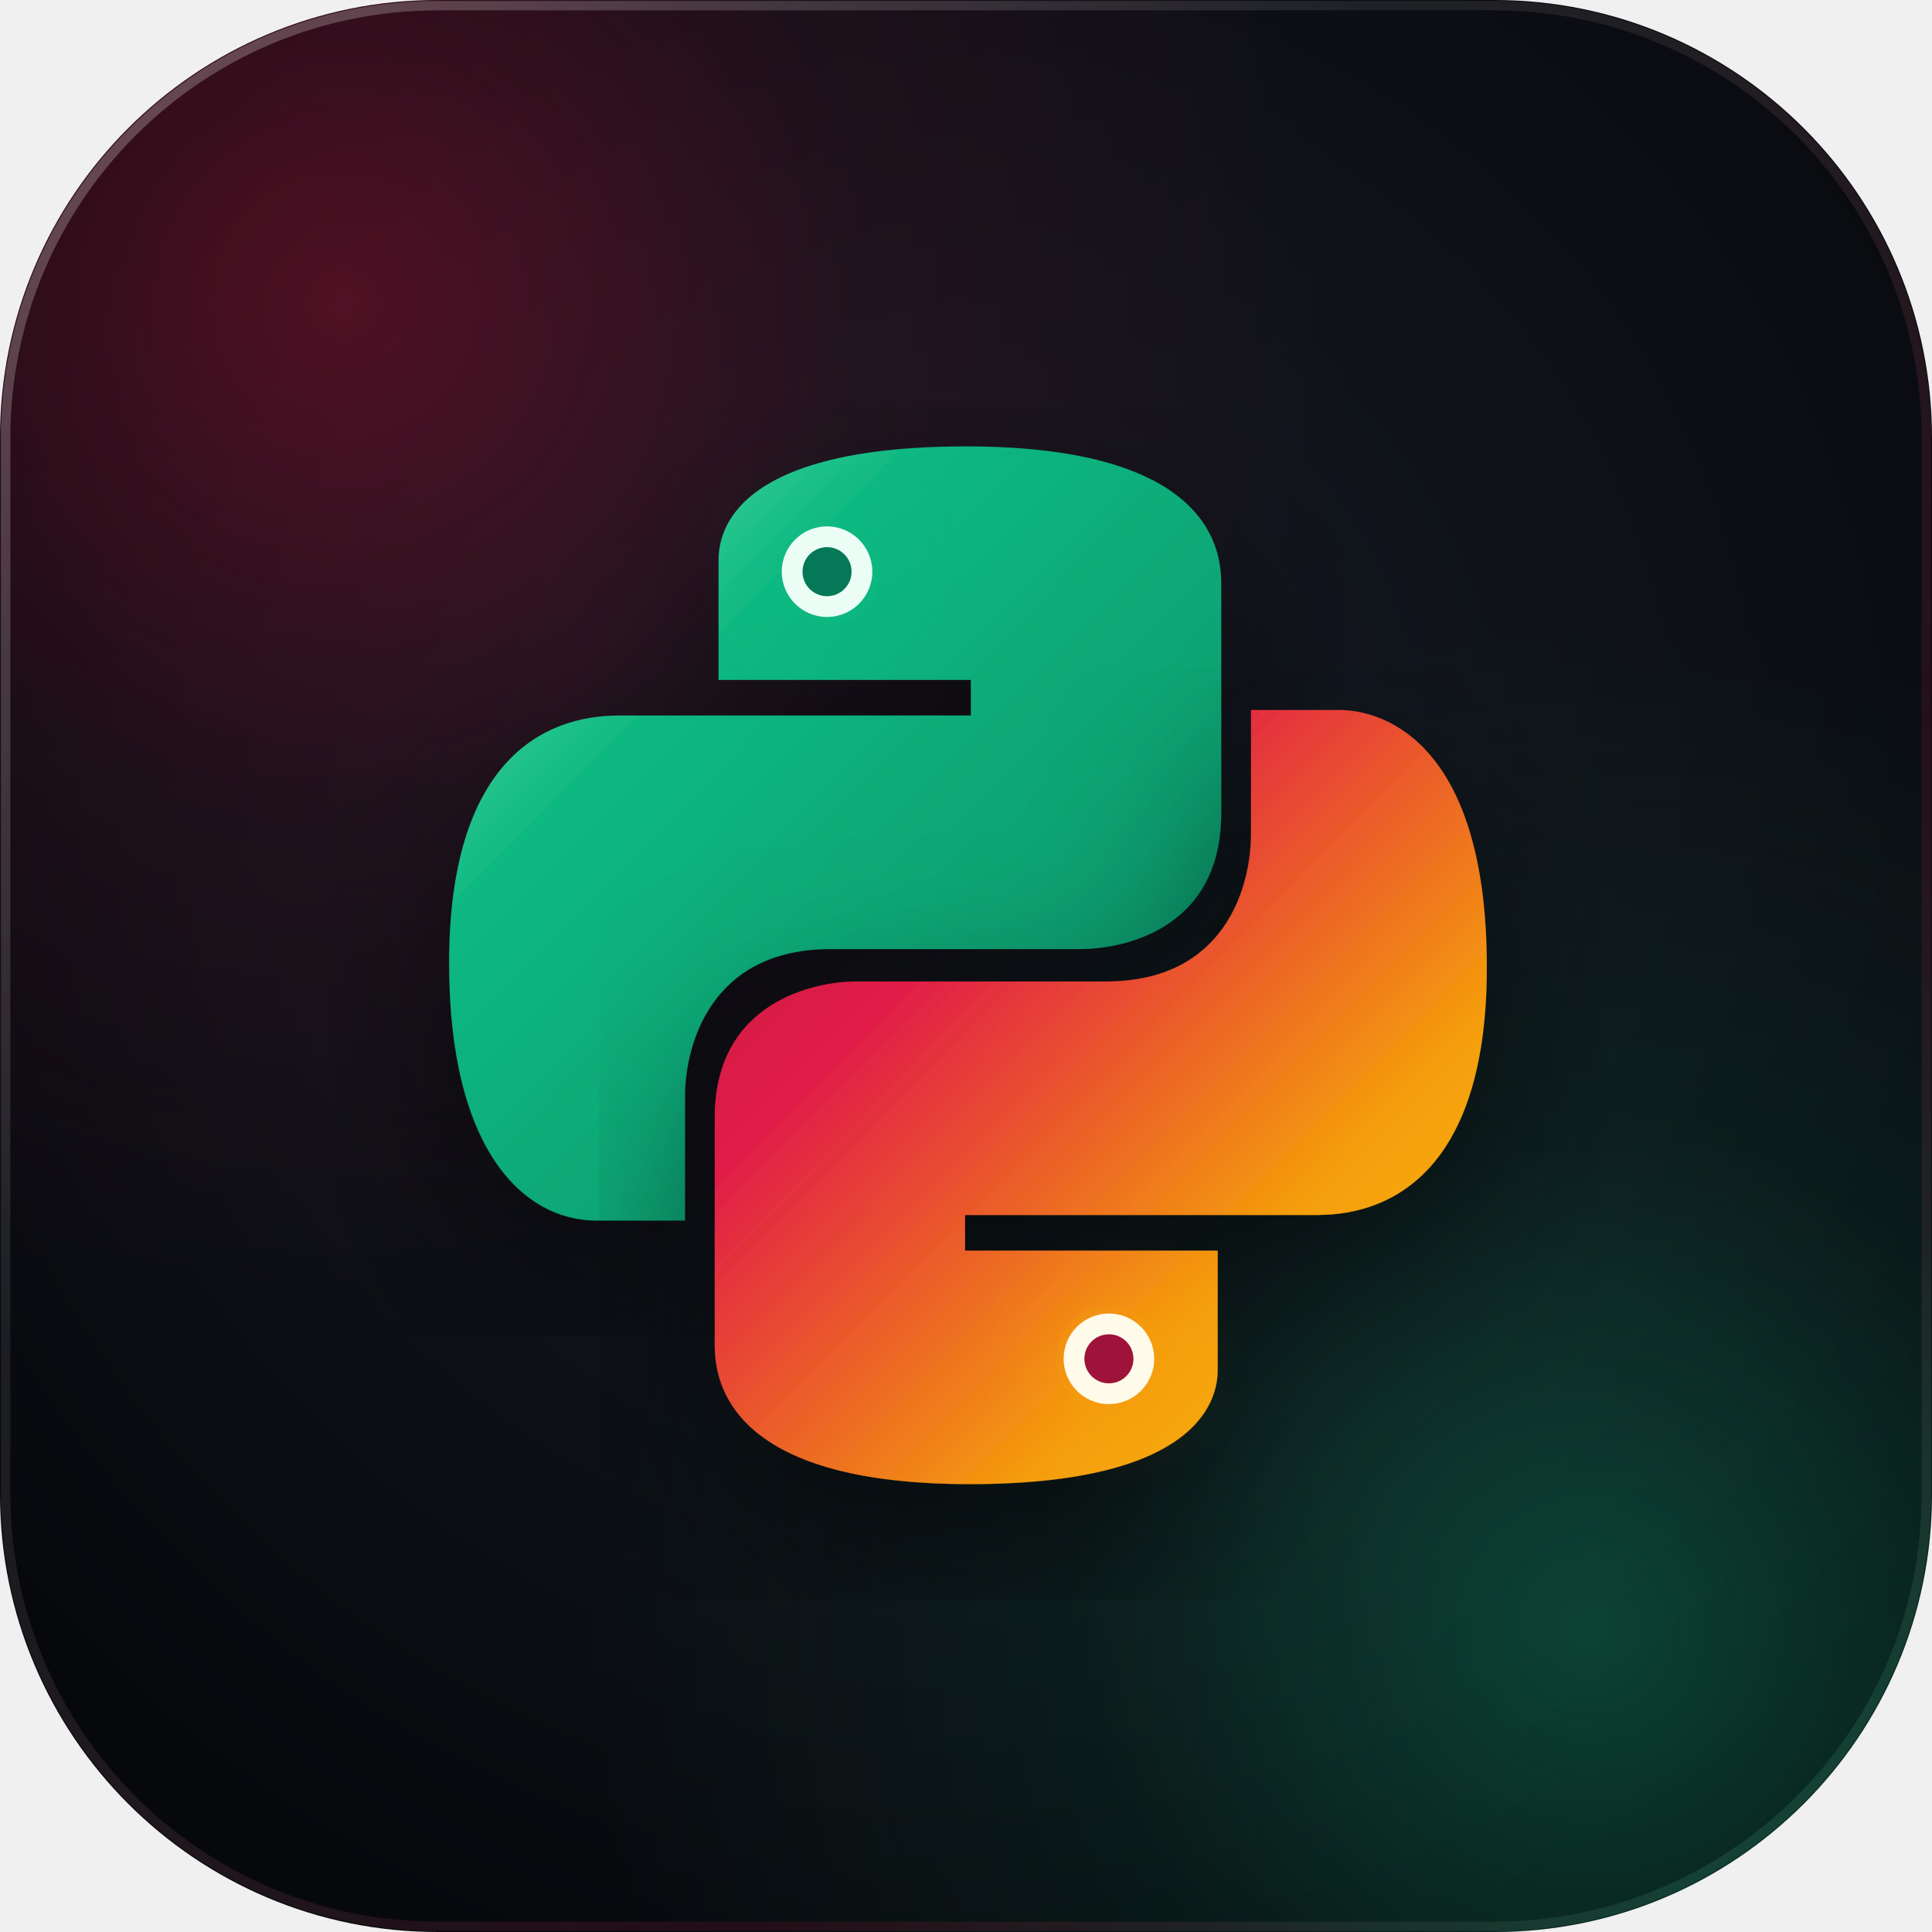
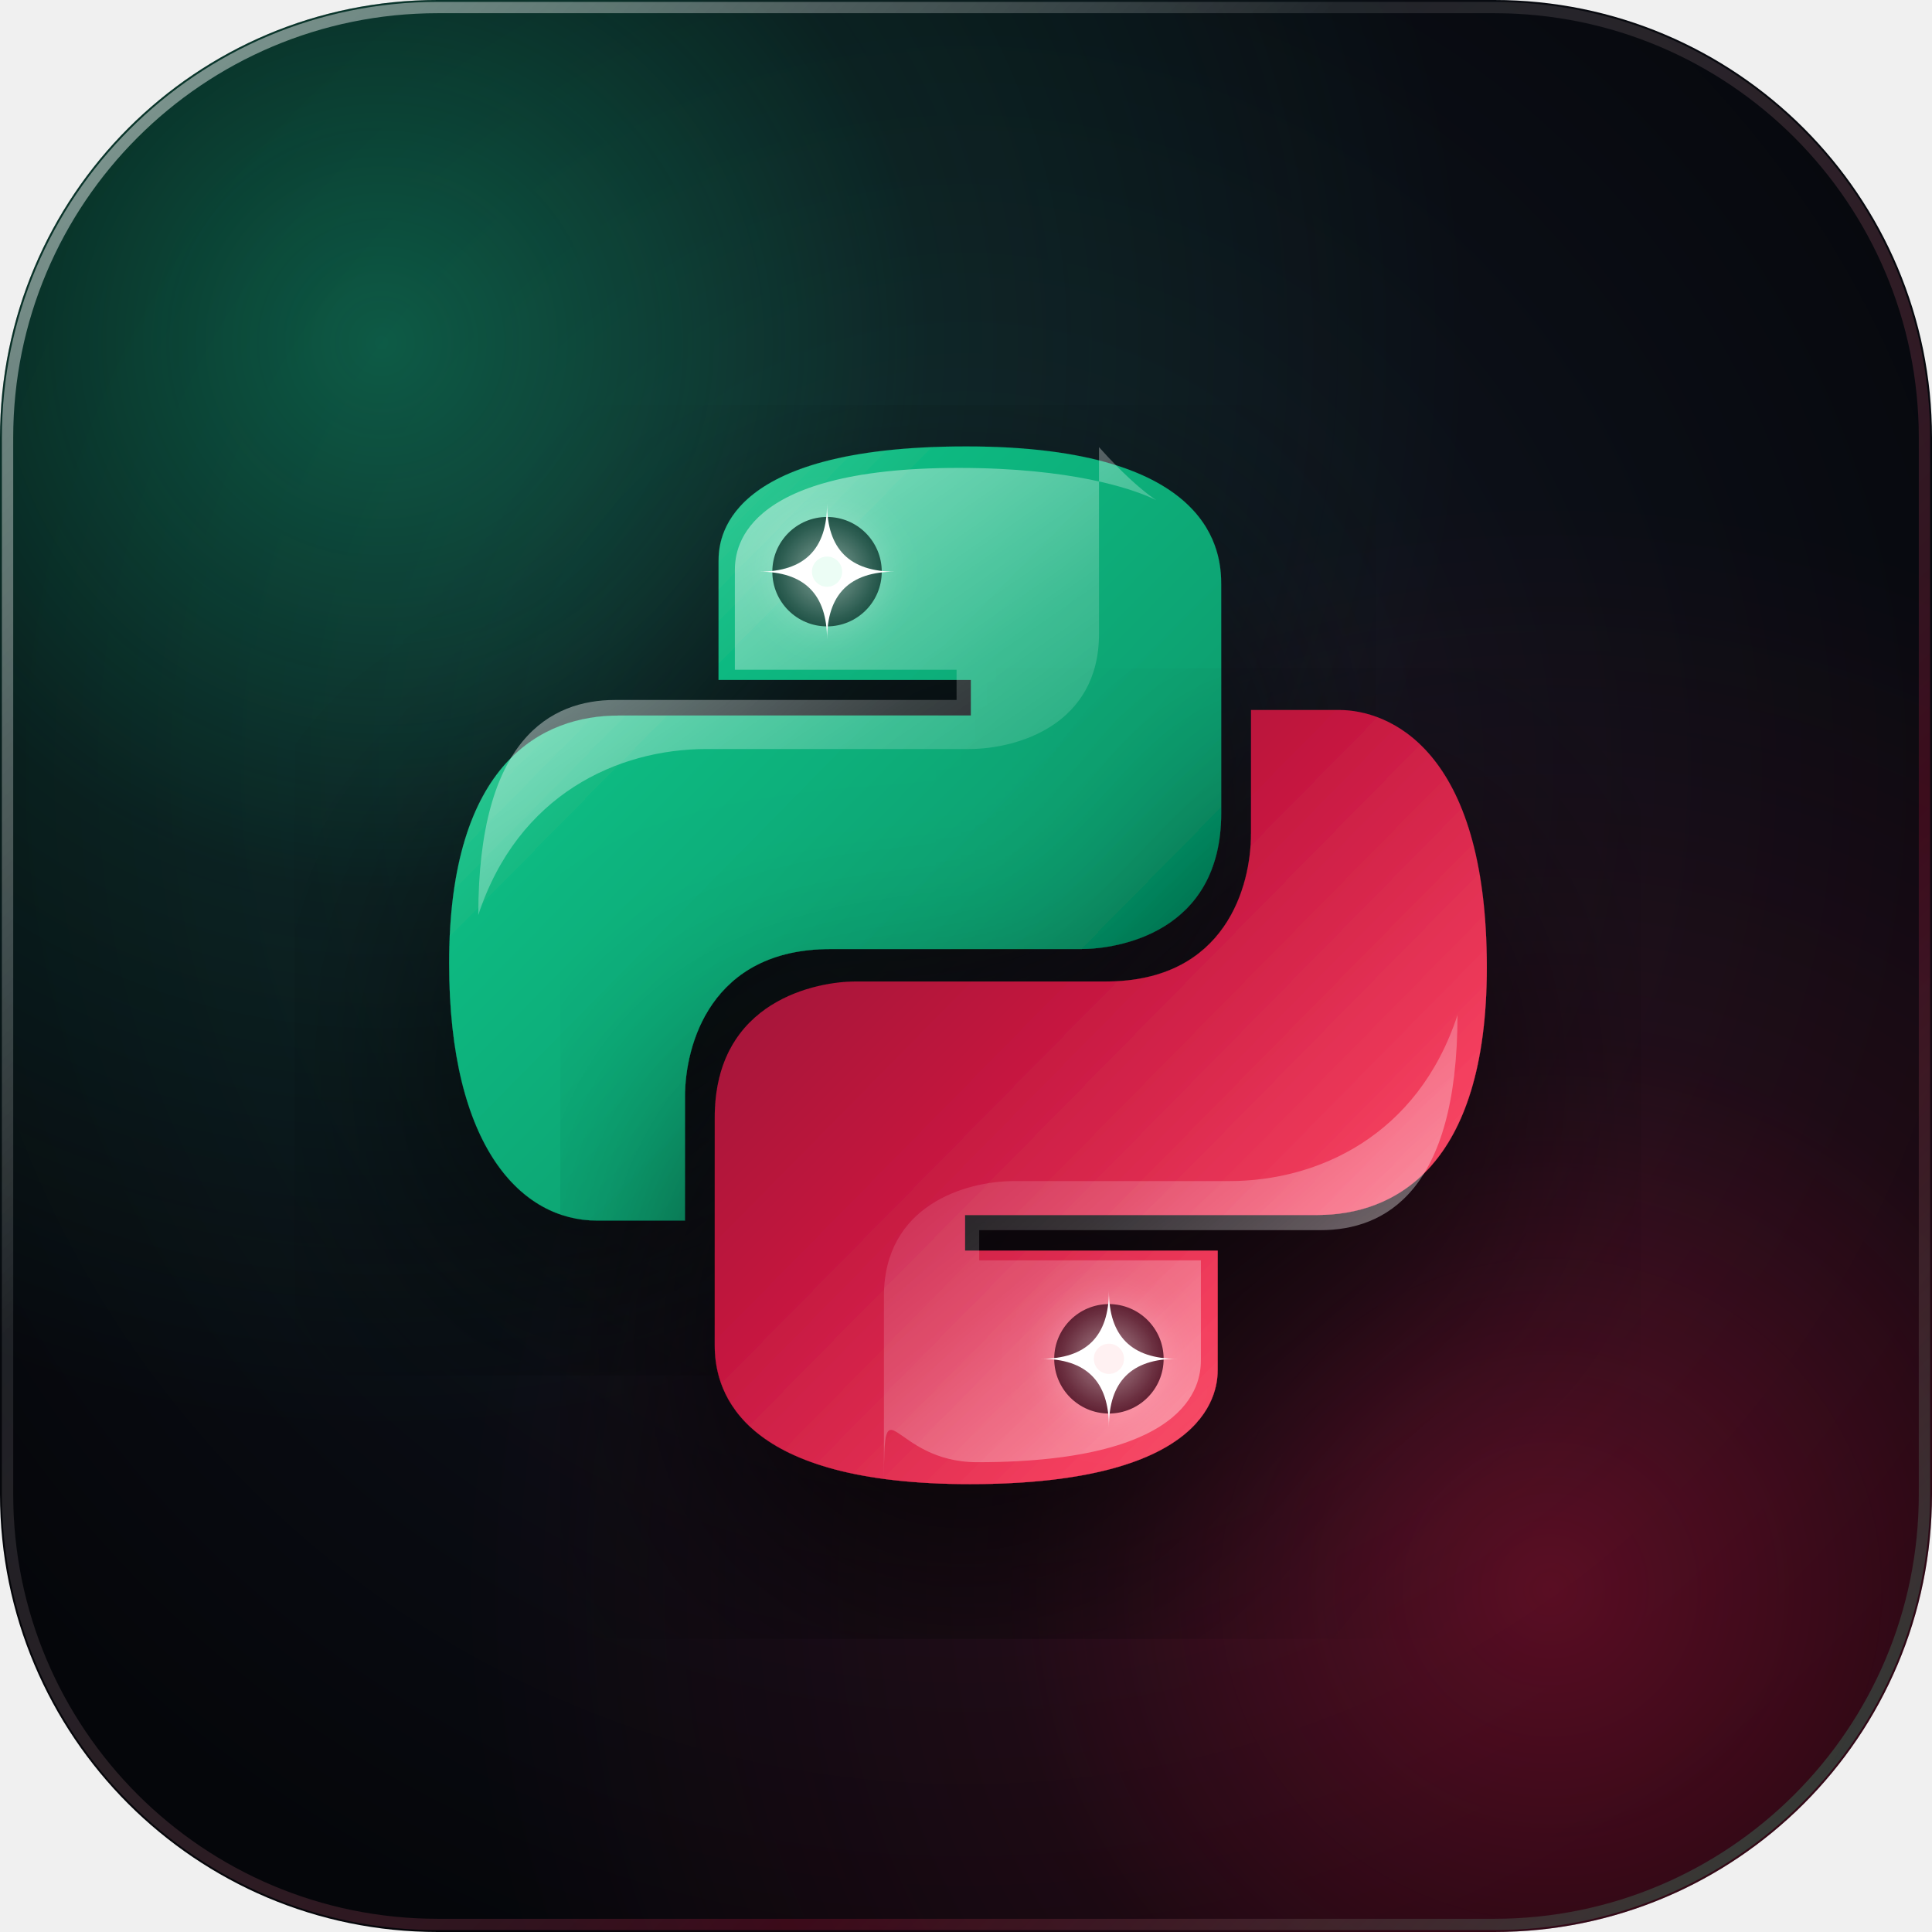
<svg xmlns="http://www.w3.org/2000/svg" viewBox="0 0 512 512" width="512" height="512">
  <defs>
    <radialGradient id="obsidian-bg" cx="50%" cy="40%" r="65%">
-       <stop offset="0%" stop-color="#151922" />
-       <stop offset="60%" stop-color="#0d1016" />
-       <stop offset="100%" stop-color="#07080c" />
+       <stop offset="0%" stop-color="#141824" />
+       <stop offset="60%" stop-color="#0a0d14" />
+       <stop offset="100%" stop-color="#05060a" />
    </radialGradient>
-     <radialGradient id="orb-burgundy" cx="18%" cy="16%" r="52%">
-       <stop offset="0%" stop-color="#be123c" stop-opacity="0.38" />
-       <stop offset="50%" stop-color="#be123c" stop-opacity="0.10" />
+     <radialGradient id="orb-emerald" cx="20%" cy="18%" r="56%">
+       <stop offset="0%" stop-color="#10b981" stop-opacity="0.45" />
+       <stop offset="50%" stop-color="#10b981" stop-opacity="0.12" />
+       <stop offset="100%" stop-color="#10b981" stop-opacity="0" />
+     </radialGradient>
+     <radialGradient id="orb-burgundy" cx="80%" cy="82%" r="56%">
+       <stop offset="0%" stop-color="#be123c" stop-opacity="0.45" />
+       <stop offset="50%" stop-color="#be123c" stop-opacity="0.12" />
      <stop offset="100%" stop-color="#be123c" stop-opacity="0" />
    </radialGradient>
-     <radialGradient id="orb-emerald" cx="82%" cy="84%" r="52%">
-       <stop offset="0%" stop-color="#10b981" stop-opacity="0.32" />
-       <stop offset="50%" stop-color="#10b981" stop-opacity="0.08" />
-       <stop offset="100%" stop-color="#10b981" stop-opacity="0" />
-     </radialGradient>
    <linearGradient id="glass-rim" x1="0%" y1="0%" x2="100%" y2="100%">
-       <stop offset="0%" stop-color="rgba(255,255,255,0.28)" />
-       <stop offset="35%" stop-color="rgba(255,255,255,0.08)" />
-       <stop offset="70%" stop-color="rgba(190,18,60,0.15)" />
-       <stop offset="100%" stop-color="rgba(16,185,129,0.25)" />
+       <stop offset="0%" stop-color="rgba(255,255,255,0.55)" />
+       <stop offset="35%" stop-color="rgba(255,255,255,0.10)" />
+       <stop offset="70%" stop-color="rgba(190,18,60,0.25)" />
+       <stop offset="100%" stop-color="rgba(16,185,129,0.38)" />
    </linearGradient>
    <linearGradient id="snake-emerald" x1="0%" y1="0%" x2="100%" y2="100%">
      <stop offset="0%" stop-color="#6ee7b7" />
-       <stop offset="30%" stop-color="#10b981" />
-       <stop offset="85%" stop-color="#059669" />
+       <stop offset="32%" stop-color="#10b981" />
+       <stop offset="80%" stop-color="#059669" />
      <stop offset="100%" stop-color="#047857" />
    </linearGradient>
-     <linearGradient id="snake-amber" x1="100%" y1="100%" x2="0%" y2="0%">
-       <stop offset="0%" stop-color="#fbbf24" />
-       <stop offset="30%" stop-color="#f59e0b" />
-       <stop offset="70%" stop-color="#e11d48" />
-       <stop offset="100%" stop-color="#be123c" />
+     <linearGradient id="snake-burgundy" x1="100%" y1="100%" x2="0%" y2="0%">
+       <stop offset="0%" stop-color="#fb7185" />
+       <stop offset="28%" stop-color="#f43f5e" />
+       <stop offset="62%" stop-color="#be123c" />
+       <stop offset="100%" stop-color="#881337" />
    </linearGradient>
-     <filter id="shadow-snake" x="-15%" y="-15%" width="130%" height="130%">
-       <feDropShadow dx="0" dy="8" stdDeviation="10" flood-color="#000000" flood-opacity="0.55" />
+     <linearGradient id="specular-crest-upper" x1="0%" y1="0%" x2="100%" y2="100%">
+       <stop offset="0%" stop-color="rgba(255,255,255,0.65)" />
+       <stop offset="60%" stop-color="rgba(255,255,255,0.20)" />
+       <stop offset="100%" stop-color="rgba(255,255,255,0)" />
+     </linearGradient>
+     <linearGradient id="specular-crest-lower" x1="100%" y1="100%" x2="0%" y2="0%">
+       <stop offset="0%" stop-color="rgba(255,255,255,0.60)" />
+       <stop offset="60%" stop-color="rgba(255,255,255,0.18)" />
+       <stop offset="100%" stop-color="rgba(255,255,255,0)" />
+     </linearGradient>
+     <filter id="shadow-snake" x="-20%" y="-20%" width="140%" height="140%">
+       <feDropShadow dx="0" dy="12" stdDeviation="14" flood-color="#000000" flood-opacity="0.75" />
    </filter>
-     <filter id="glow-jewel" x="-80%" y="-80%" width="260%" height="260%">
-       <feGaussianBlur in="SourceGraphic" stdDeviation="4" result="blur" />
+     <filter id="glow-sparkle" x="-80%" y="-80%" width="260%" height="260%">
+       <feGaussianBlur stdDeviation="3" result="blur" />
      <feMerge>
        <feMergeNode in="blur" />
        <feMergeNode in="SourceGraphic" />
      </feMerge>
    </filter>
  </defs>
  <rect width="512" height="512" rx="116" fill="url(#obsidian-bg)" />
+   <rect width="512" height="512" rx="116" fill="url(#orb-emerald)" />
  <rect width="512" height="512" rx="116" fill="url(#orb-burgundy)" />
-   <rect width="512" height="512" rx="116" fill="url(#orb-emerald)" />
-   <rect x="1.5" y="1.5" width="509" height="509" rx="114.5" fill="none" stroke="url(#glass-rim)" stroke-width="2.5" />
+   <rect x="2" y="2" width="508" height="508" rx="114" fill="none" stroke="url(#glass-rim)" stroke-width="3" />
  <g transform="translate(118.5, 118.5) scale(2.5)">
    <path fill="url(#snake-emerald)" filter="url(#shadow-snake)" d="M55.023-0.077c-25.971,0-26.25,10.081-26.25,12.156c0,3.148,0,12.594,0,12.594h26.75v3.781 c0,0-27.852,0-37.375,0c-7.949,0-17.938,4.833-17.938,26.25c0,19.673,7.792,27.281,15.656,27.281c2.335,0,9.344,0,9.344,0 s0-9.765,0-13.125c0-5.491,2.721-15.656,15.406-15.656c15.91,0,19.971,0,26.531,0c3.902,0,14.906-1.696,14.906-14.406 c0-13.452,0-17.89,0-24.219C82.054,11.426,81.515-0.077,55.023-0.077z" />
-     <circle cx="40.27" cy="13.2" r="5.6" fill="#10b981" opacity="0.4" filter="url(#glow-jewel)" />
-     <circle cx="40.27" cy="13.2" r="4.8" fill="#ecfdf5" />
-     <circle cx="40.27" cy="13.2" r="2.6" fill="#047857" />
-     <path fill="url(#snake-amber)" filter="url(#shadow-snake)" d="M55.397,109.923c25.959,0,26.282-10.271,26.282-12.156c0-3.148,0-12.594,0-12.594H54.897v-3.781 c0,0,28.032,0,37.375,0c8.009,0,17.938-4.954,17.938-26.25c0-23.322-10.538-27.281-15.656-27.281c-2.336,0-9.344,0-9.344,0 s0,10.216,0,13.125c0,5.491-2.631,15.656-15.406,15.656c-15.91,0-19.476,0-26.532,0c-3.892,0-14.906,1.896-14.906,14.406 c0,14.475,0,18.265,0,24.219C28.366,100.497,31.562,109.923,55.397,109.923z" />
-     <circle cx="70.15" cy="96.64" r="5.6" fill="#f59e0b" opacity="0.4" filter="url(#glow-jewel)" />
-     <circle cx="70.15" cy="96.64" r="4.8" fill="#fffbeb" />
-     <circle cx="70.15" cy="96.64" r="2.6" fill="#9f1239" />
+     <path fill="url(#specular-crest-upper)" d="M54.2 2.2c-23.5 0-23.7 9-23.7 10.9v10.5h23.5v3.2H17.8c-6.8 0-14.5 4.1-14.5 22.8c4.2-12.8 14.8-17.6 24.2-17.6h27.8c5.2 0 13.8-2.6 13.8-12.2c0-10.4 0-14.2 0-19.8C79.1 11.2 78.4 2.2 54.2 2.2z" />
+     <circle cx="40.27" cy="13.2" r="5.8" fill="#043d2f" />
+     <g transform="translate(40.27, 13.2)" filter="url(#glow-sparkle)">
+       <path d="M 0,-7.2 Q 0,0 7.2,0 Q 0,0 0,7.2 Q 0,0 -7.2,0 Q 0,0 0,-7.2 Z" fill="#ffffff" />
+       <circle cx="0" cy="0" r="1.6" fill="#ecfdf5" />
+     </g>
+     <path fill="url(#snake-burgundy)" filter="url(#shadow-snake)" d="M55.397,109.923c25.959,0,26.282-10.271,26.282-12.156c0-3.148,0-12.594,0-12.594H54.897v-3.781 c0,0,28.032,0,37.375,0c8.009,0,17.938-4.954,17.938-26.25c0-23.322-10.538-27.281-15.656-27.281c-2.336,0-9.344,0-9.344,0 s0,10.216,0,13.125c0,5.491-2.631,15.656-15.406,15.656c-15.91,0-19.476,0-26.532,0c-3.892,0-14.906,1.896-14.906,14.406 c0,14.475,0,18.265,0,24.219C28.366,100.497,31.562,109.923,55.397,109.923z" />
+     <path fill="url(#specular-crest-lower)" d="M56.2 107.6c23.5 0 23.7-9 23.7-10.9V86.2H56.4v-3.2h36.2c6.8 0 14.5-4.1 14.5-22.8c-4.2 12.8-14.8 17.6-24.2 17.6H60.1c-5.2 0-13.8 2.6-13.8 12.2c0 10.4 0 14.2 0 19.8C46.3 98.6 47 107.6 56.2 107.6z" />
+     <circle cx="70.15" cy="96.64" r="5.8" fill="#4c0519" />
+     <g transform="translate(70.15, 96.64)" filter="url(#glow-sparkle)">
+       <path d="M 0,-7.2 Q 0,0 7.2,0 Q 0,0 0,7.2 Q 0,0 -7.2,0 Q 0,0 0,-7.2 Z" fill="#ffffff" />
+       <circle cx="0" cy="0" r="1.6" fill="#fff1f2" />
+     </g>
  </g>
</svg>
